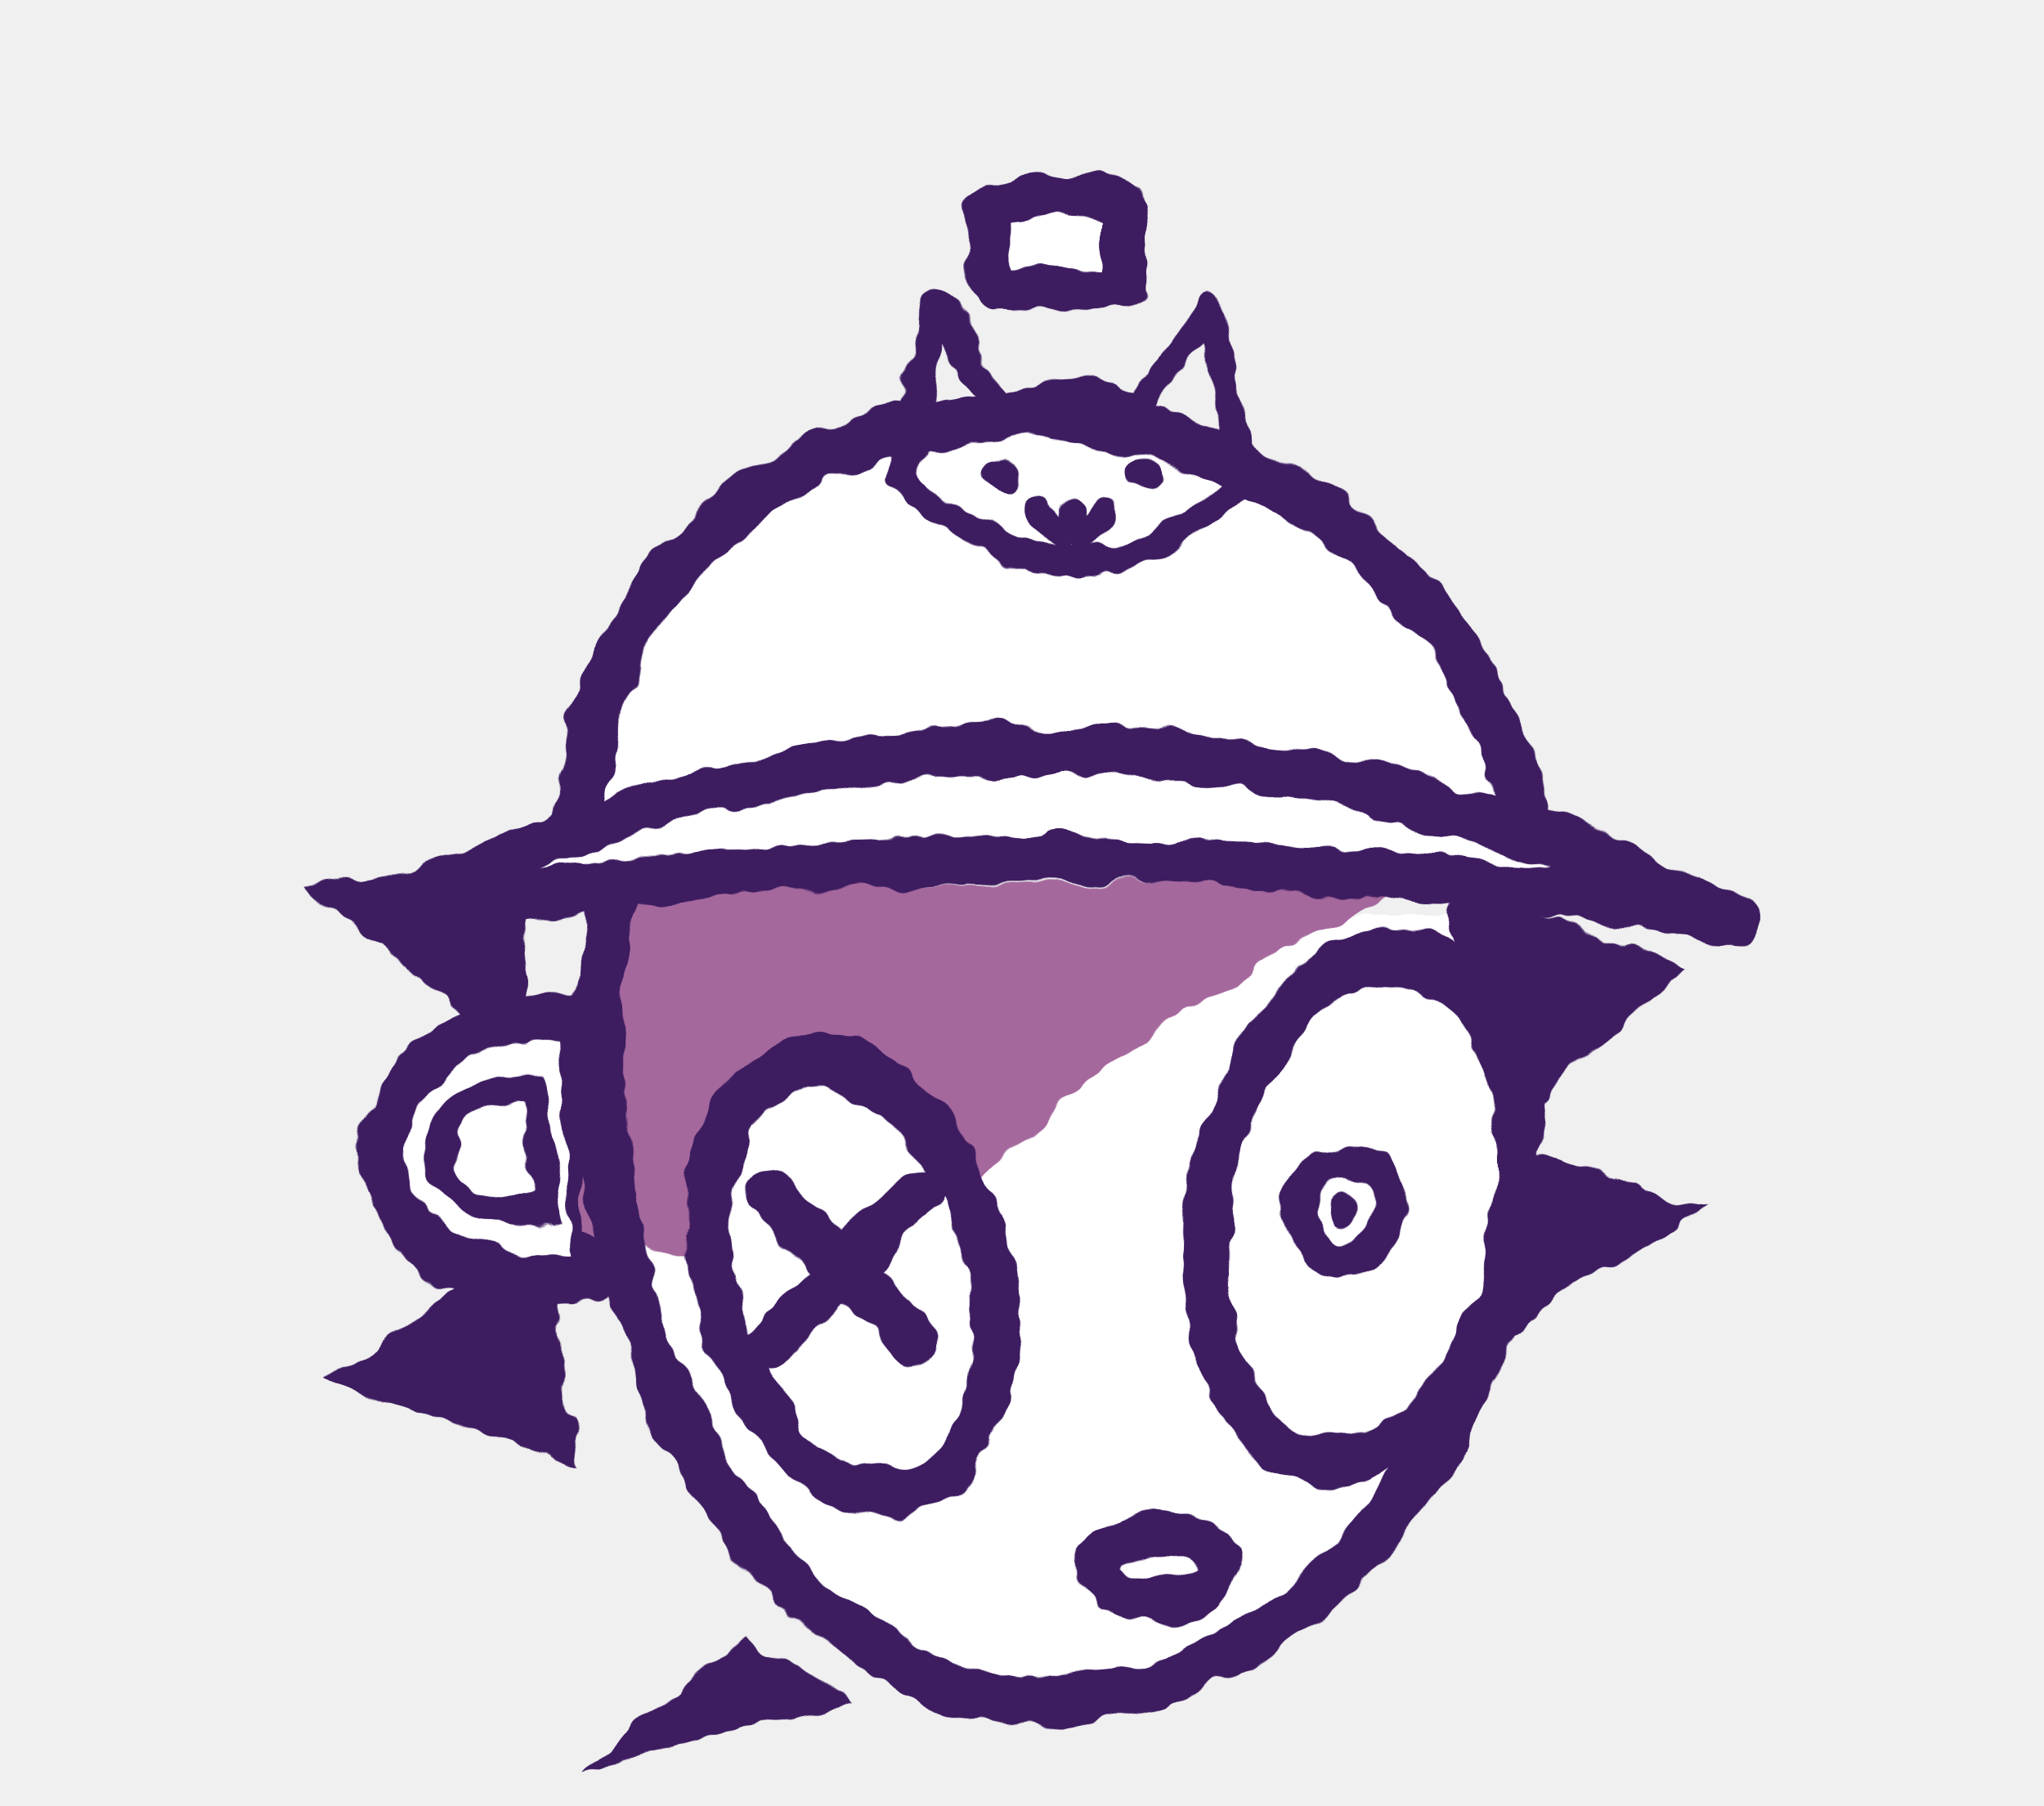
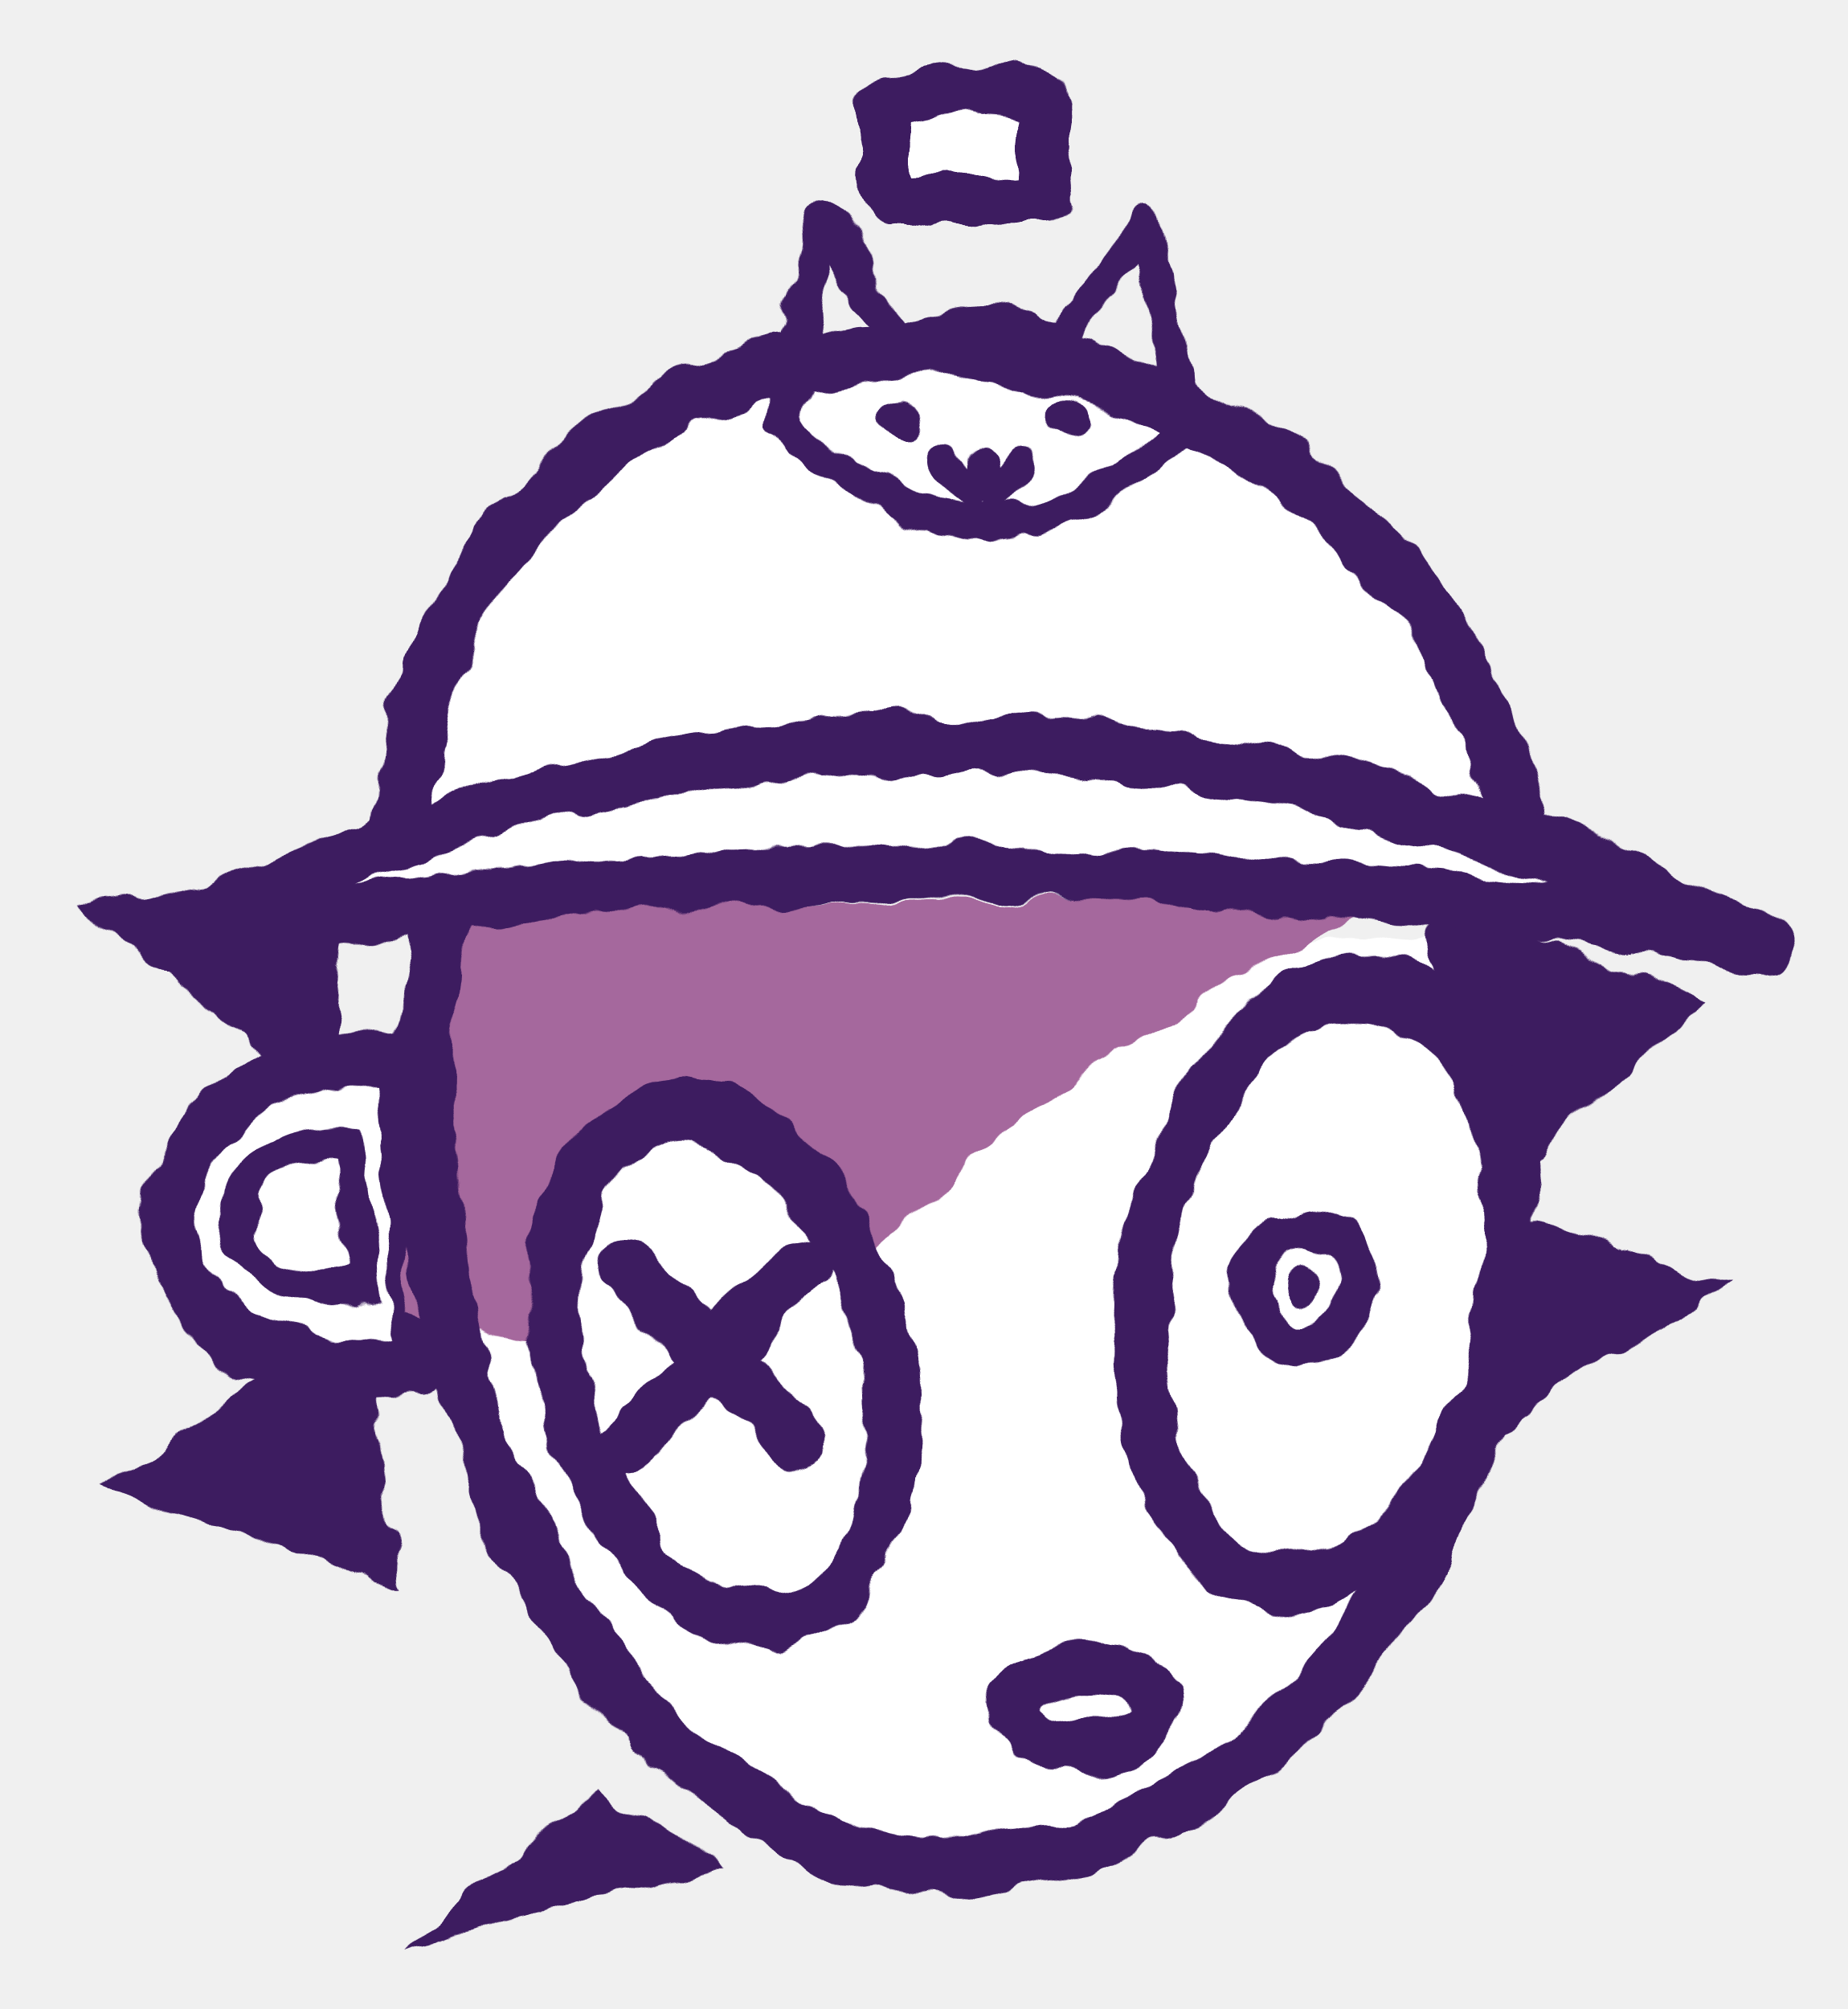
- <svg xmlns="http://www.w3.org/2000/svg" viewBox="0 0 600 530">
+ <svg xmlns="http://www.w3.org/2000/svg" viewBox="70 35 460 500" width="100%" height="100%">
  <defs>
    <filter id="jittery-edges" x="-5%" y="-5%" width="110%" height="110%">
      <feTurbulence type="fractalNoise" baseFrequency="0.06" numOctaves="3" result="noise">
        <animate attributeName="seed" values="0;10;20;5;15;25" dur="0.8s" repeatCount="indefinite" calcMode="discrete" />
      </feTurbulence>
      <feDisplacementMap in="SourceGraphic" in2="noise" scale="8.0" xChannelSelector="R" yChannelSelector="G" />
    </filter>
  </defs>
  <g filter="url(#jittery-edges)">
    <path d="M 160 250 L 90 260 L 150 310 Z M 160 360 L 95 405 L 170 430 Z M 220 480 L 170 520 L 250 500 Z" fill="#3d1c60" />
    <path d="M 430 260 L 495 285 L 450 325 Z M 440 335 L 500 355 L 430 400 Z" fill="#3d1c60" />
    <path d="M 170 250 C 170 80, 420 80, 450 250 Z" fill="#ffffff" stroke="#3d1c60" stroke-width="14" stroke-linejoin="round" />
    <path d="M 290 85 L 290 60 Q 310 55 330 60 L 330 85 Z" fill="#ffffff" stroke="#3d1c60" stroke-width="12" stroke-linejoin="round" />
    <path d="M 170 300 C 100 290, 85 385, 175 375 Z" fill="#ffffff" stroke="#3d1c60" stroke-width="14" stroke-linecap="round" stroke-linejoin="round" />
    <path d="M 155 320 C 120 320, 120 360, 160 355 Z" fill="#ffffff" stroke="#3d1c60" stroke-width="8" />
    <path d="M 180 260 C 160 380, 220 500, 310 500 C 410 490, 470 380, 430 270 L 180 260 Z" fill="#ffffff" />
    <path d="M 180 260 L 170 360 Q 250 395 310 325 Q 360 285 415 260 L 180 260 Z" fill="#a5689d" />
    <path d="M 180 260 C 160 380, 220 500, 310 500 C 410 490, 470 380, 430 270" fill="none" stroke="#3d1c60" stroke-width="14" stroke-linecap="round" />
    <path d="M 110 270 Q 300 170 510 270 Q 300 235 110 270 Z" fill="#ffffff" stroke="#3d1c60" stroke-width="14" stroke-linejoin="round" />
    <ellipse cx="250" cy="375" rx="40" ry="65" fill="#ffffff" stroke="#3d1c60" stroke-width="14" transform="rotate(-15 250 375)" />
    <path d="M 225 350 L 270 395 M 270 350 L 225 395" stroke="#3d1c60" stroke-width="14" stroke-linecap="round" />
    <ellipse cx="400" cy="355" rx="45" ry="75" fill="#ffffff" stroke="#3d1c60" stroke-width="14" transform="rotate(10 400 355)" />
    <circle cx="395" cy="355" r="14" fill="none" stroke="#3d1c60" stroke-width="10" />
    <circle cx="395" cy="355" r="5" fill="#3d1c60" />
    <ellipse cx="340" cy="460" rx="18" ry="10" fill="none" stroke="#3d1c60" stroke-width="12" />
    <g stroke="#3d1c60" stroke-width="8" stroke-linecap="round" stroke-linejoin="round" fill="none">
      <path d="M 265 140 L 275 90 L 295 120" />
      <path d="M 295 120 Q 315 110 335 120" />
      <path d="M 335 120 L 355 90 L 365 140" />
      <path d="M 265 140 Q 315 190 365 140" />
      <path d="M 305 150 Q 315 165 315 150 Q 315 165 325 150" />
    </g>
    <circle cx="295" cy="140" r="5" fill="#3d1c60" />
    <circle cx="335" cy="140" r="5" fill="#3d1c60" />
  </g>
</svg>
